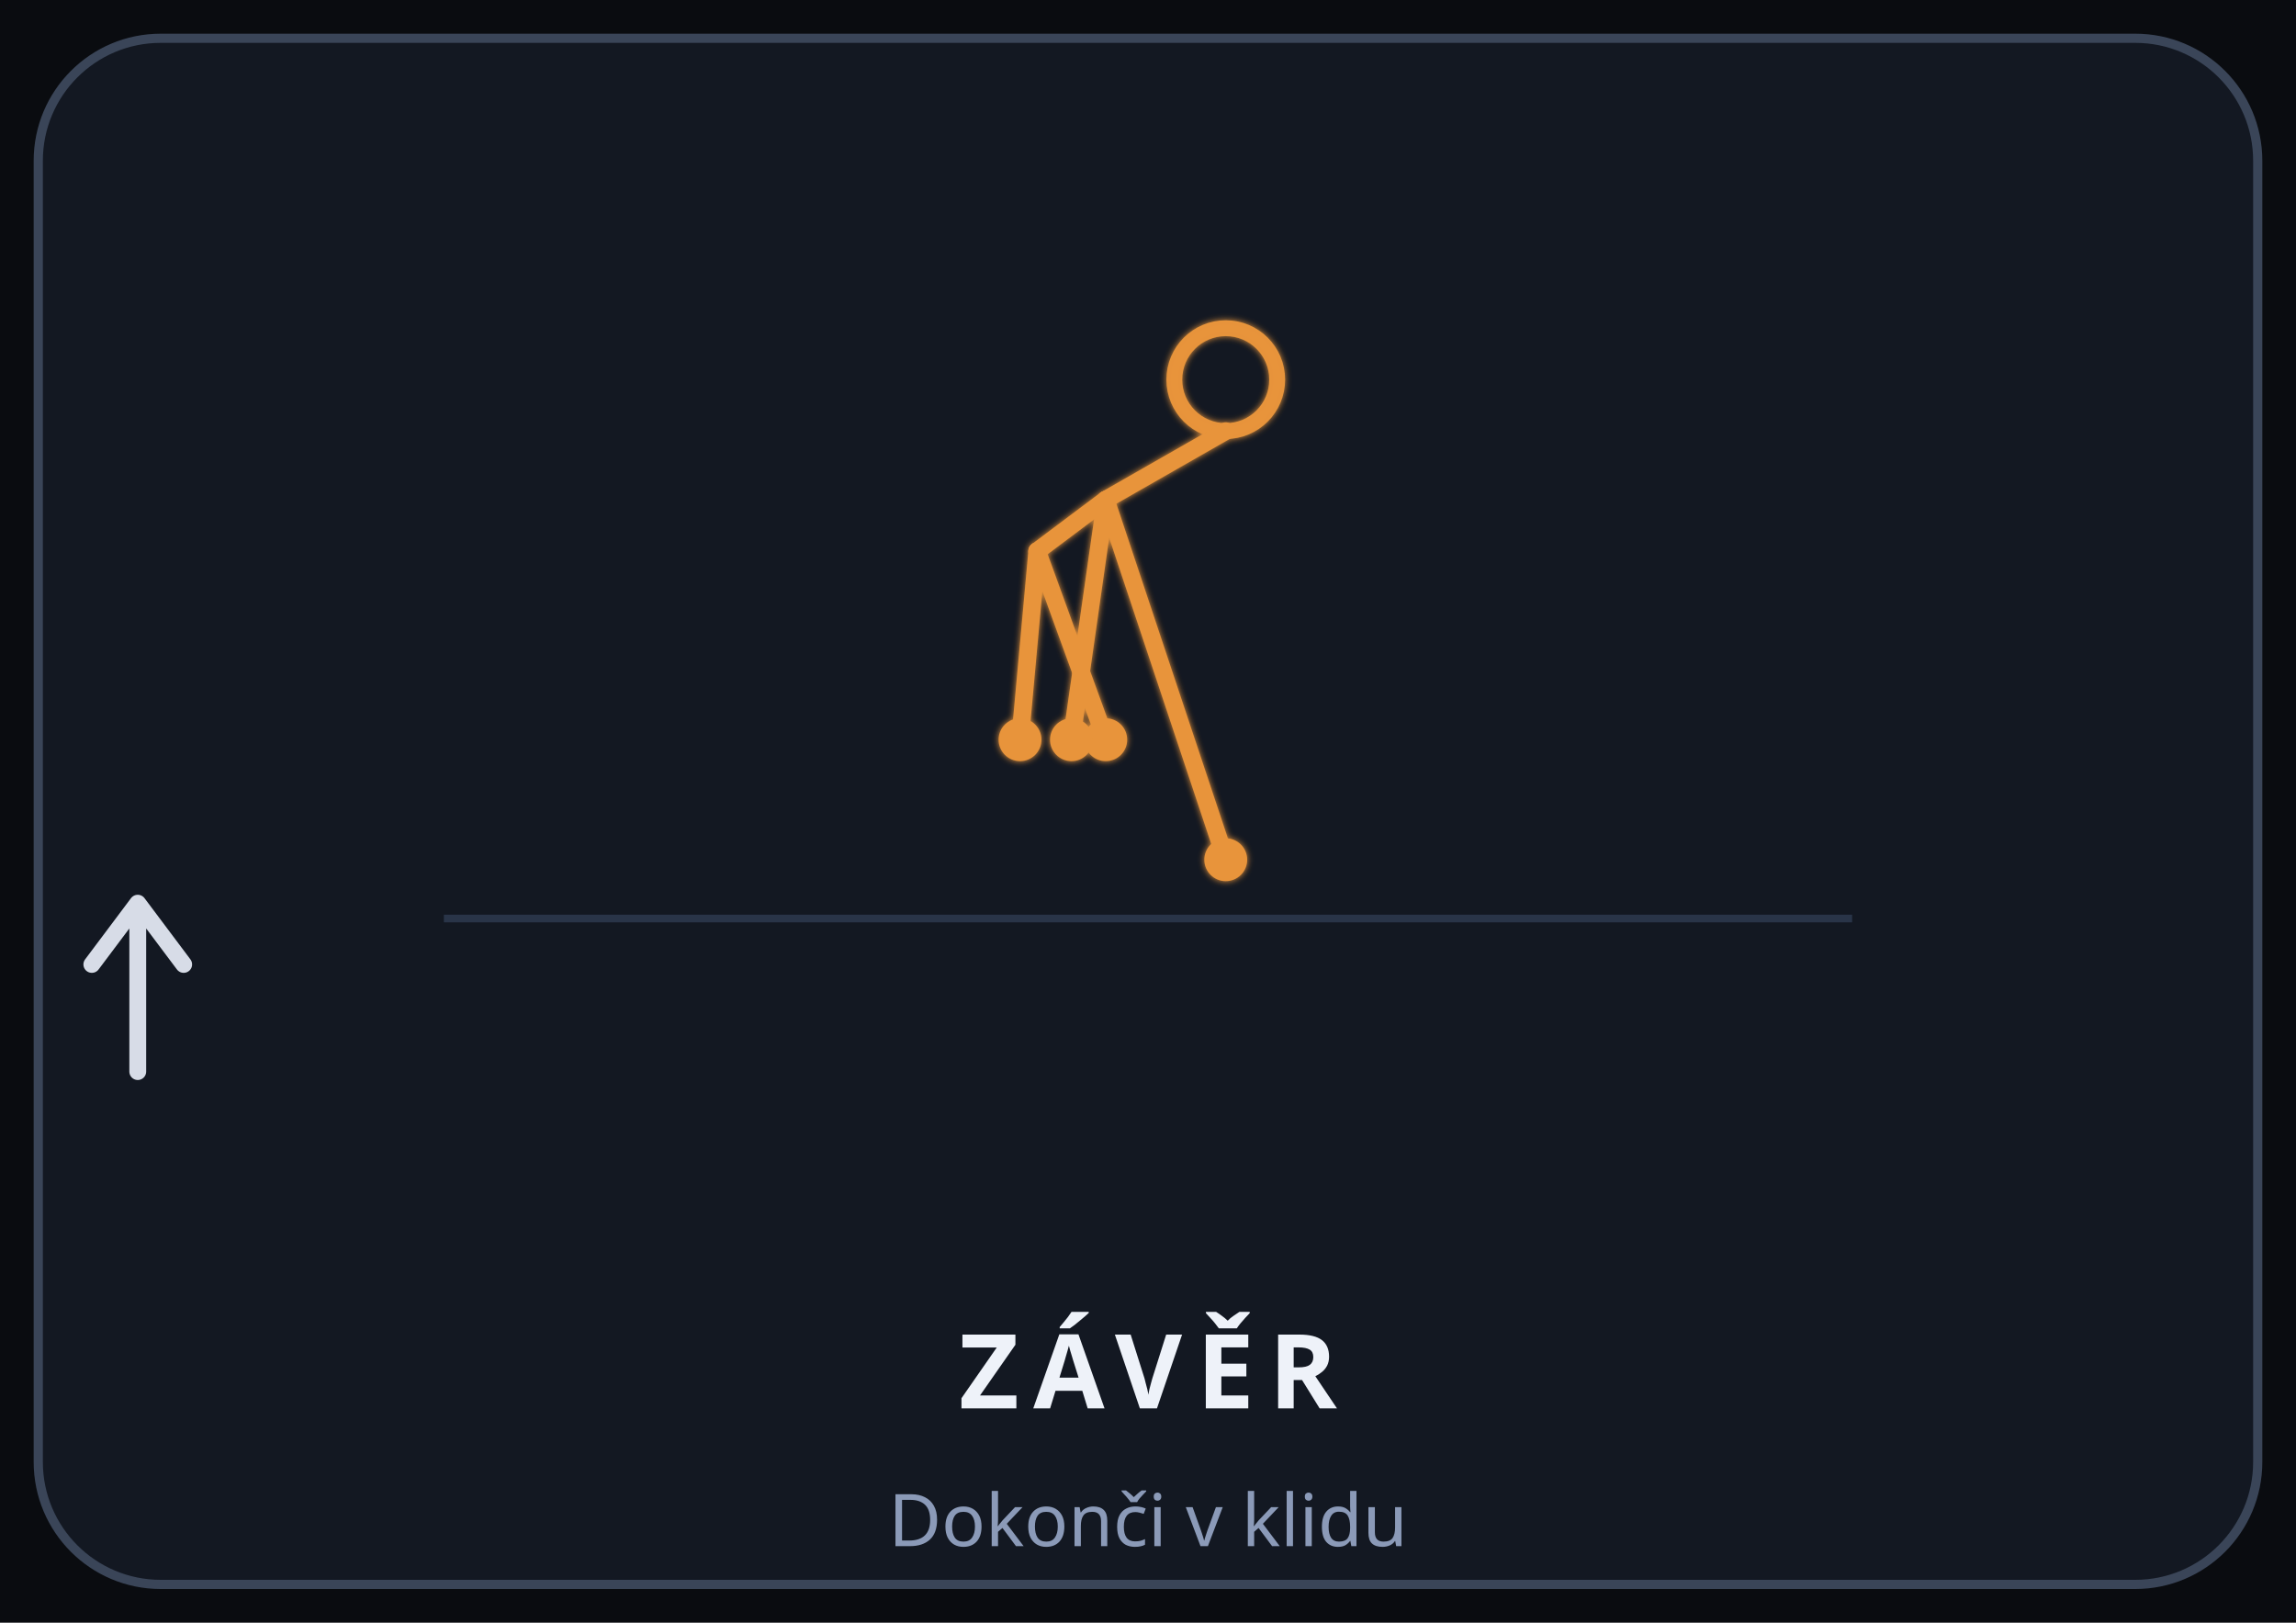
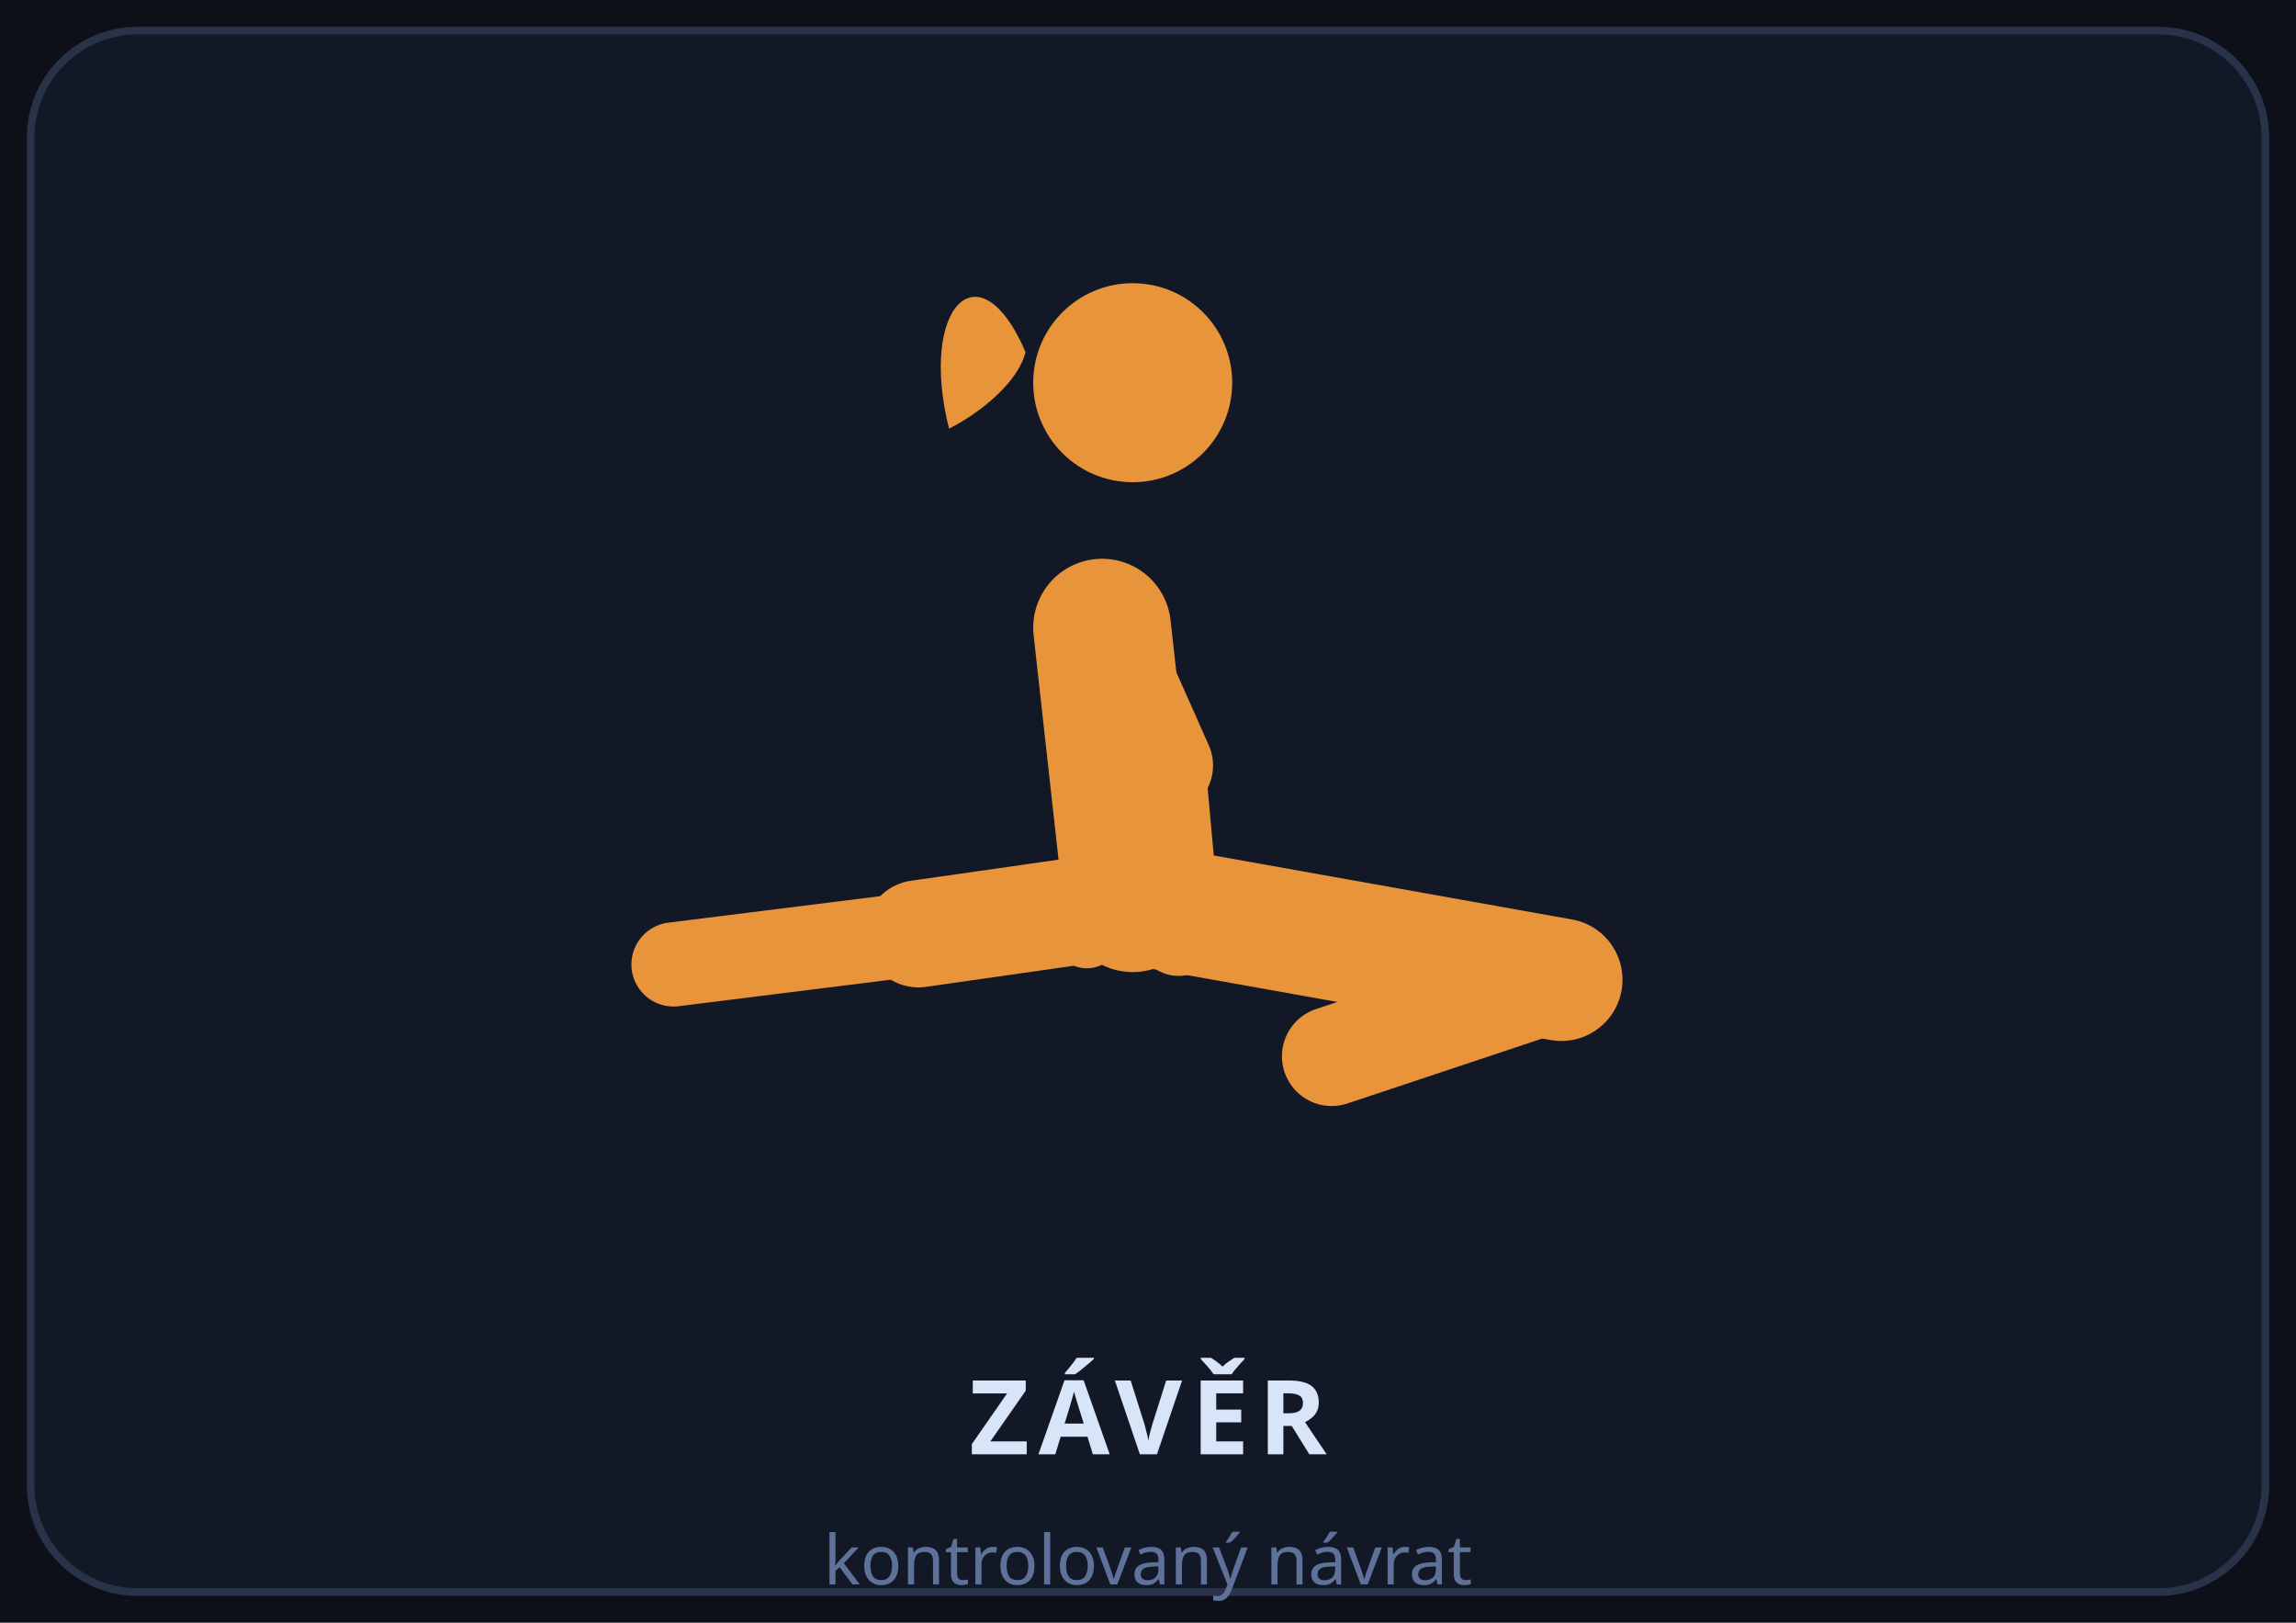
<svg xmlns="http://www.w3.org/2000/svg" viewBox="0 0 300 212" fill="none" aria-hidden="true">
-   <defs>
-     <filter id="sfGlow" x="-40%" y="-40%" width="180%" height="180%">
-       <feGaussianBlur stdDeviation="0.45" result="b" />
-       <feMerge>
-         <feMergeNode in="b" />
-         <feMergeNode in="SourceGraphic" />
-       </feMerge>
-     </filter>
-   </defs>
-   <rect width="300" height="212" fill="#0a0c10" />
-   <rect x="5" y="5" width="290" height="202" rx="16" ry="16" fill="#131822" stroke="#3a4558" stroke-width="1.2" />
-   <g transform="translate(50,12)">
-     <line x1="8" y1="108" x2="192" y2="108" stroke="#4a5f82" stroke-width="1" opacity="0.4" />
-     <g filter="url(#sfGlow)">
-       <g transform="translate(34,4) scale(1.12)">
-         <circle cx="68" cy="30" r="6" stroke="#e8943a" stroke-width="1.85" fill="none" opacity="0.98" />
-         <path d="M68 36 L54 44 L46 50" stroke="#e8943a" stroke-width="2.05" stroke-linecap="round" stroke-linejoin="round" />
-         <path d="M46 50 L44 72" stroke="#e8943a" stroke-width="2.05" stroke-linecap="round" stroke-linejoin="round" />
-         <path d="M46 50 L54 72" stroke="#e8943a" stroke-width="2.05" stroke-linecap="round" stroke-linejoin="round" />
-         <path d="M54 44 L50 72" stroke="#e8943a" stroke-width="2.05" stroke-linecap="round" stroke-linejoin="round" />
-         <path d="M54 44 L62 68 L68 86" stroke="#e8943a" stroke-width="2.05" stroke-linecap="round" stroke-linejoin="round" />
-         <circle cx="44" cy="72" r="2.5" fill="#e8943a" />
-         <circle cx="54" cy="72" r="2.5" fill="#e8943a" />
-         <circle cx="50" cy="72" r="2.5" fill="#e8943a" />
-         <circle cx="68" cy="86" r="2.5" fill="#e8943a" />
-       </g>
-     </g>
-   </g>
-   <g transform="translate(18,118)" stroke="#e8edf7" stroke-width="2.2" stroke-linecap="round" stroke-linejoin="round" fill="none" opacity="0.92">
-     <path d="M0 22 L0 0 M-6 8 L0 0 L6 8" />
-   </g>
-   <text x="150" y="184" text-anchor="middle" fill="#eef2f9" font-family="Segoe UI,system-ui,sans-serif" font-size="13.5" font-weight="700" letter-spacing="0.14em">ZÁVĚR</text>
-   <text x="150" y="202" text-anchor="middle" fill="#8b9ab8" font-family="Segoe UI,system-ui,sans-serif" font-size="9.5">Dokonči v klidu</text>
+   <rect width="300" height="212" fill="#0d1019" />
+   <rect x="4" y="4" width="292" height="204" rx="14" fill="#131826" stroke="#283249" stroke-width="1" />
+   <line x1="144" y1="82" x2="144" y2="100" stroke="#e8943a" stroke-width="11" stroke-linecap="round" stroke-linejoin="round" />
+   <line x1="144" y1="100" x2="142" y2="122" stroke="#e8943a" stroke-width="9" stroke-linecap="round" stroke-linejoin="round" />
+   <line x1="148" y1="118" x2="120" y2="122" stroke="#e8943a" stroke-width="14" stroke-linecap="round" stroke-linejoin="round" />
+   <line x1="120" y1="122" x2="88" y2="126" stroke="#e8943a" stroke-width="11" stroke-linecap="round" stroke-linejoin="round" />
+   <line x1="144" y1="82" x2="148" y2="118" stroke="#e8943a" stroke-width="18" stroke-linecap="round" stroke-linejoin="round" />
+   <line x1="148" y1="118" x2="204" y2="128" stroke="#e8943a" stroke-width="16" stroke-linecap="round" stroke-linejoin="round" />
+   <line x1="204" y1="128" x2="174" y2="138" stroke="#e8943a" stroke-width="13" stroke-linecap="round" stroke-linejoin="round" />
+   <line x1="144" y1="82" x2="152" y2="100" stroke="#e8943a" stroke-width="13" stroke-linecap="round" stroke-linejoin="round" />
+   <line x1="152" y1="100" x2="154" y2="122" stroke="#e8943a" stroke-width="11" stroke-linecap="round" stroke-linejoin="round" />
+   <path d="M134 46 C128 32 120 40 124 56 C128 54 133 50 134 46Z" fill="#e8943a" />
+   <circle cx="148" cy="50" r="13" fill="#e8943a" />
+   <text x="150" y="190" text-anchor="middle" fill="#d8e4f8" font-family="'Segoe UI',system-ui,sans-serif" font-size="13.5" font-weight="700" letter-spacing="0.09em">ZÁVĚR</text>
+   <text x="150" y="207" text-anchor="middle" fill="#5e7299" font-family="'Segoe UI',system-ui,sans-serif" font-size="9" font-weight="400">kontrolovaný návrat</text>
</svg>
